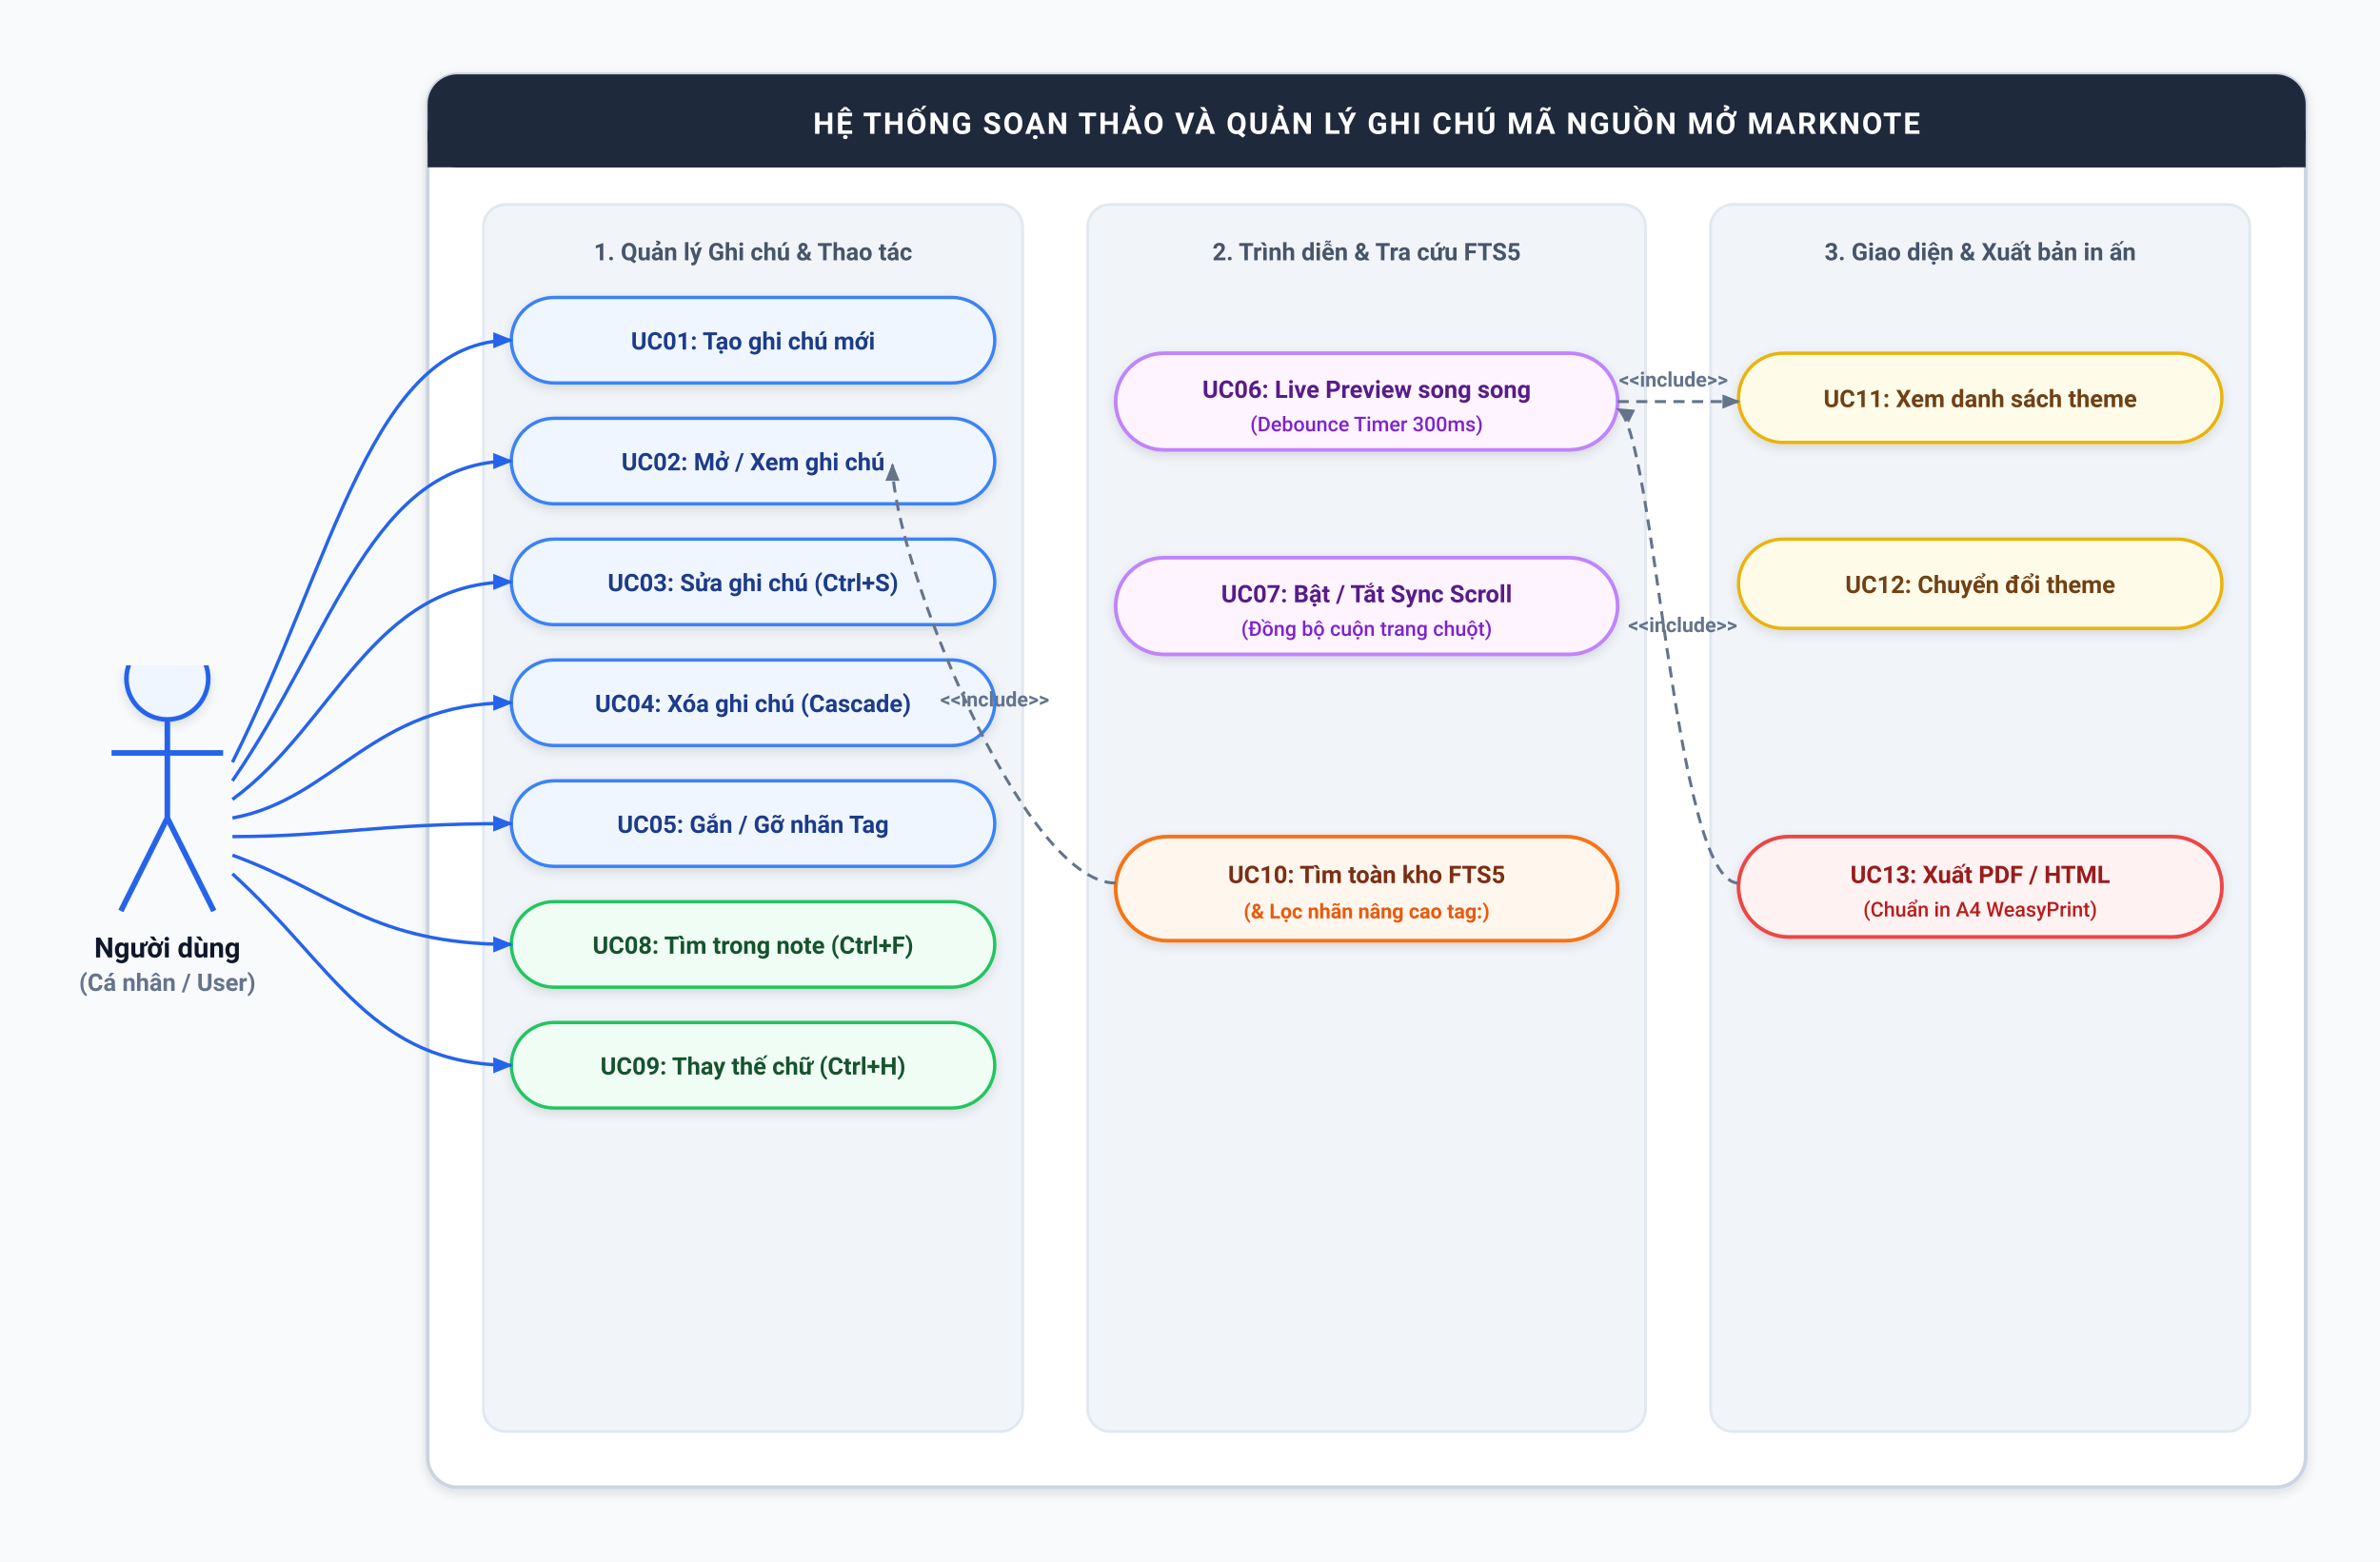
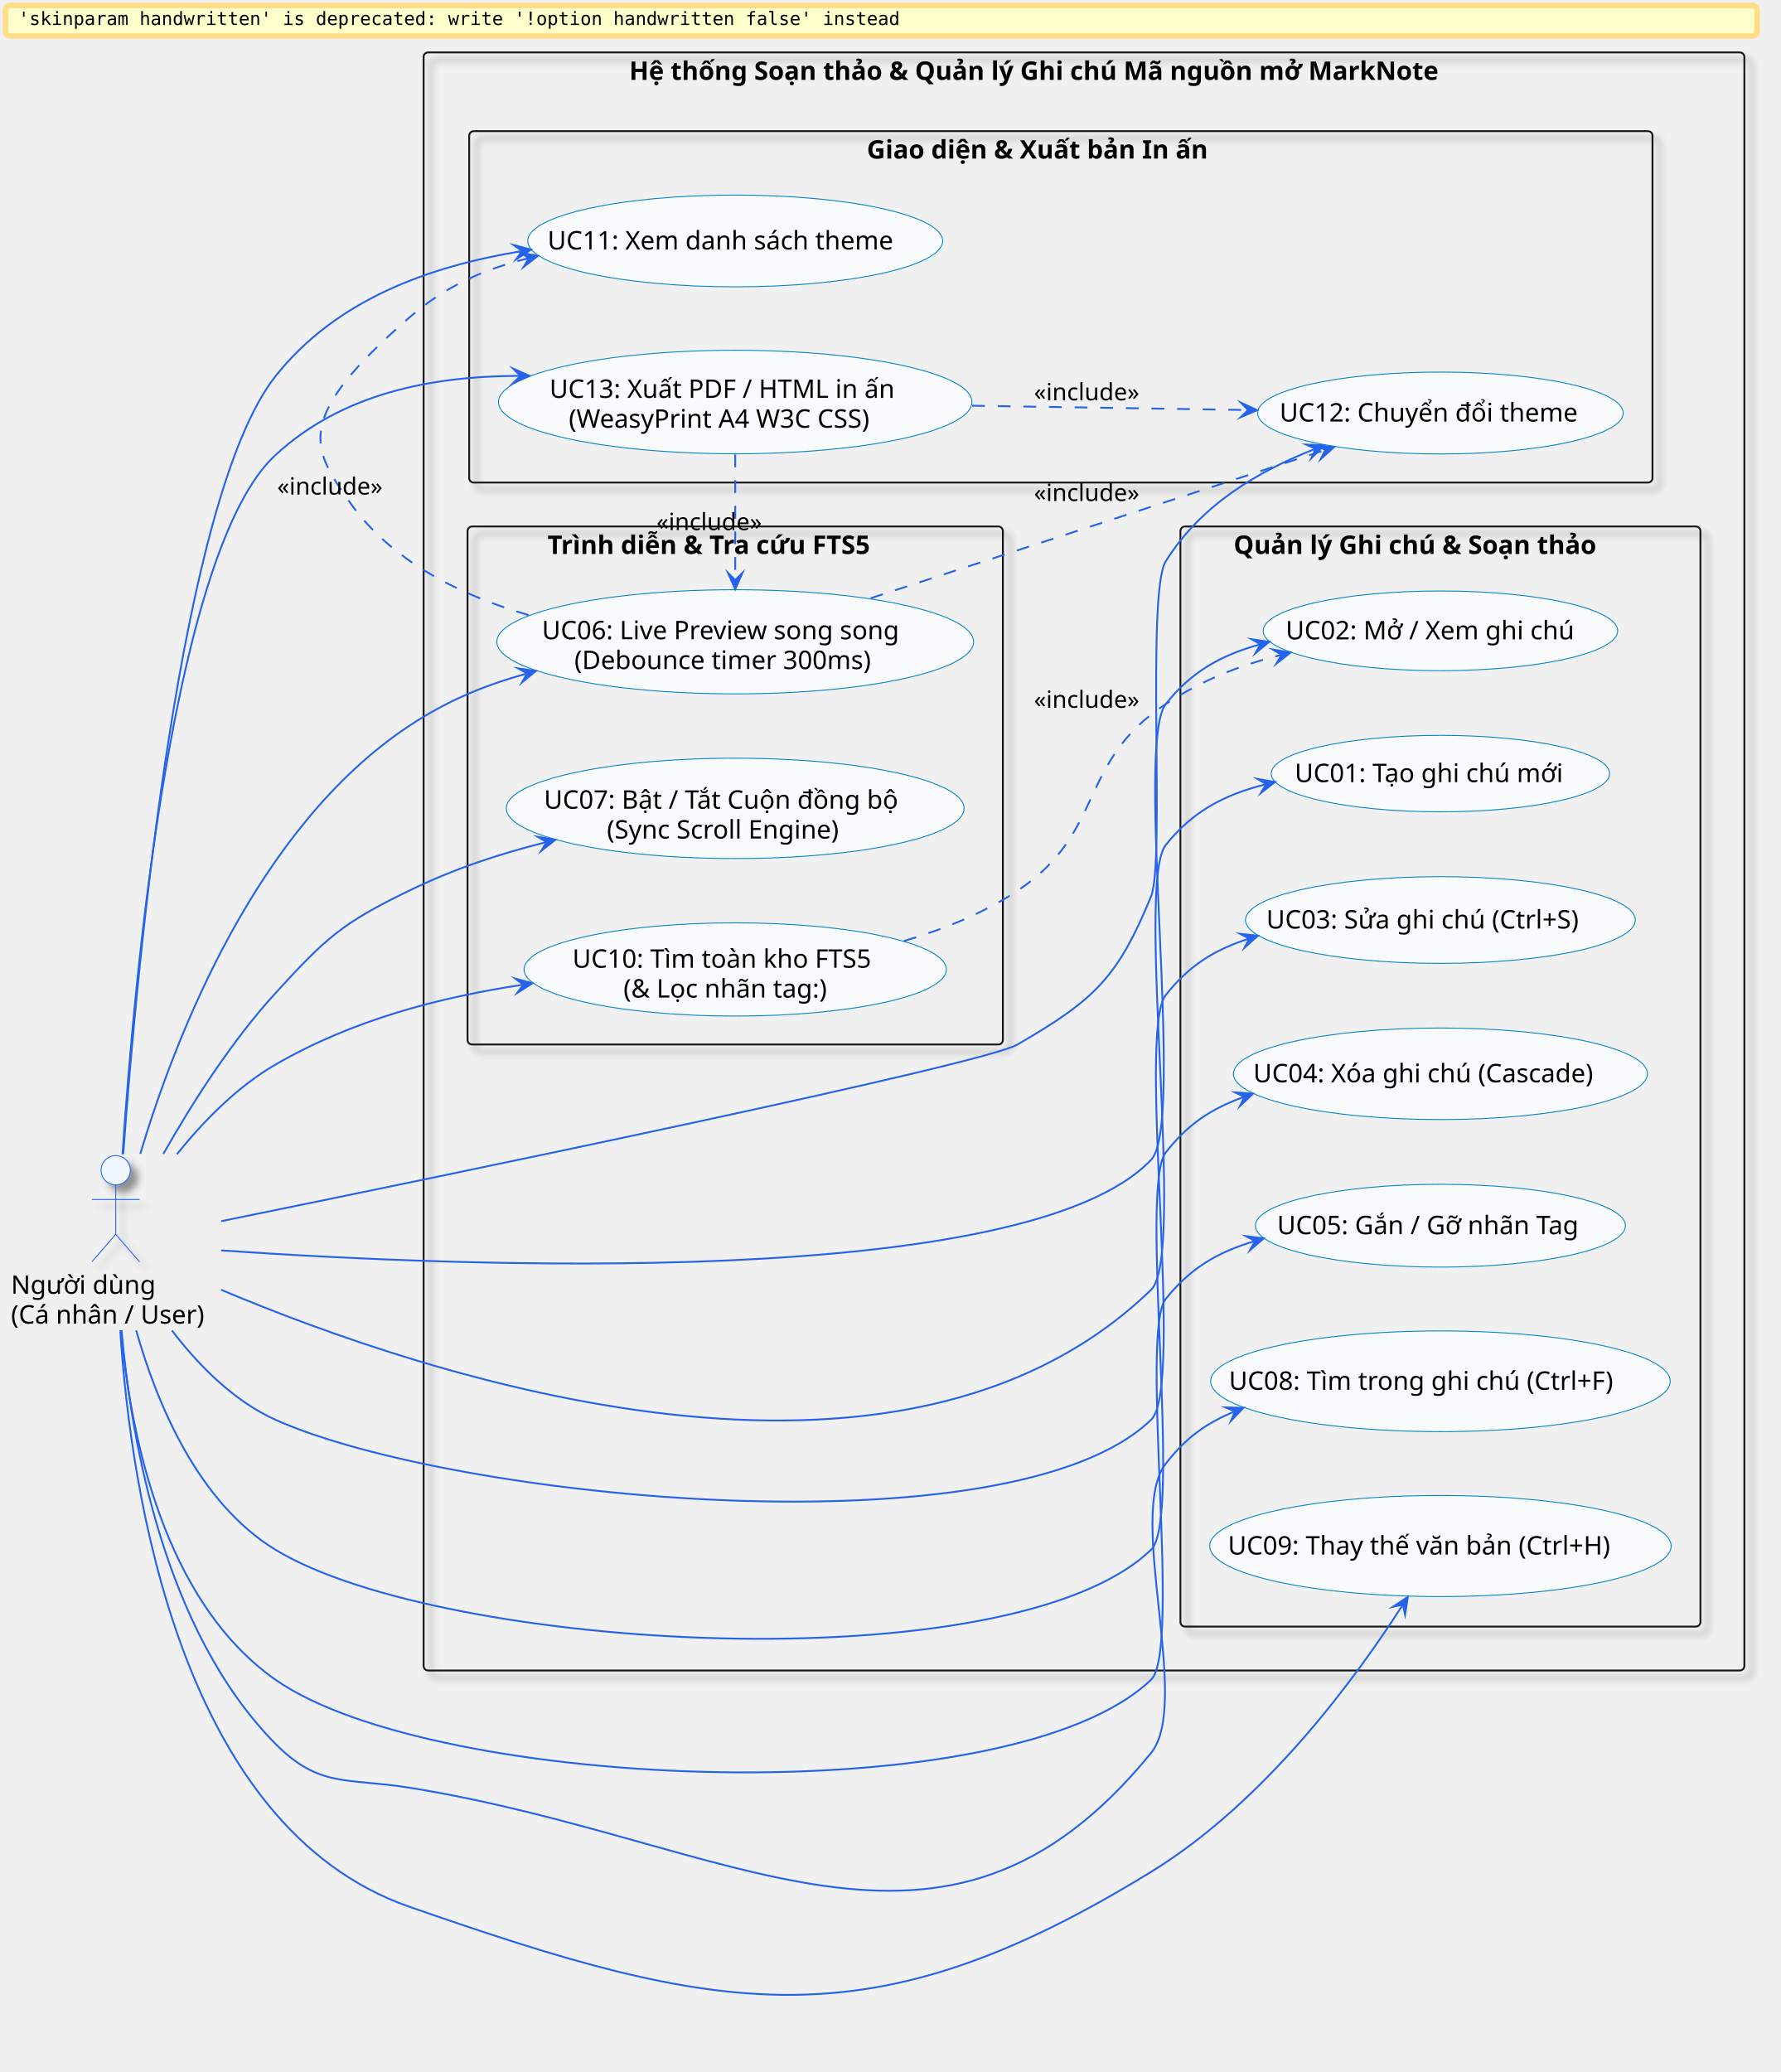
- <svg xmlns="http://www.w3.org/2000/svg" width="1280" height="840" viewBox="0 0 1280 840">
+ <svg xmlns="http://www.w3.org/2000/svg" version="1.1" data-diagram-type="DESCRIPTION" style="width:973px;height:1132px;background:#FFFFFF;" width="973px" height="1132px" viewBox="0 0 973 1132" zoomAndPan="magnify" preserveAspectRatio="none" contentStyleType="text/css">
  <defs>
-     <filter id="shadow" x="-5%" y="-5%" width="110%" height="115%" filterUnits="userSpaceOnUse">
-       <feGaussianBlur stdDeviation="3" in="SourceAlpha" />
-       <feOffset dx="0" dy="2" result="offsetblur" />
-       <feComponentTransfer>
-         <feFuncA type="linear" slope="0.12" />
-       </feComponentTransfer>
-       <feMerge>
-         <feMergeNode />
-         <feMergeNode in="SourceGraphic" />
-       </feMerge>
+     <filter id="f12f9szwj4ebr2" x="-1" y="-1" width="300%" height="300%">
+       <feGaussianBlur result="blurOut" stdDeviation="2" />
+       <feColorMatrix type="matrix" in="blurOut" result="blurOut2" values="0 0 0 0 0 0 0 0 0 0 0 0 0 0 0 0 0 0 .4 0" />
+       <feOffset result="blurOut3" in="blurOut2" dx="4" dy="4" />
+       <feBlend in="SourceGraphic" in2="blurOut3" mode="normal" />
    </filter>
-     <marker id="arrow" viewBox="0 0 10 10" refX="9" refY="5" markerWidth="6" markerHeight="6" orient="auto-start-reverse">
-       <path d="M 0 1 L 10 5 L 0 9 z" fill="#2563eb" />
-     </marker>
-     <marker id="arrow-dash" viewBox="0 0 10 10" refX="9" refY="5" markerWidth="6" markerHeight="6" orient="auto-start-reverse">
-       <path d="M 0 1 L 10 5 L 0 9 z" fill="#64748b" />
-     </marker>
  </defs>
-   <rect width="100%" height="100%" fill="#f8fafc" />
-   <rect x="230" y="40" width="1010" height="760" rx="16" fill="#ffffff" stroke="#cbd5e1" stroke-width="2" filter="url(#shadow)" />
-   <rect x="230" y="40" width="1010" height="50" rx="16" fill="#1e293b" />
-   <rect x="230" y="70" width="1010" height="20" fill="#1e293b" />
-   <text x="735" y="72" text-anchor="middle" font-family="'Segoe UI', Roboto, Helvetica, Arial, sans-serif" font-size="16" font-weight="700" fill="#ffffff" letter-spacing="1">
-     HỆ THỐNG SOẠN THẢO VÀ QUẢN LÝ GHI CHÚ MÃ NGUỒN MỞ MARKNOTE
-   </text>
-   <g transform="translate(90, 400)">
-     <circle cx="0" cy="-35" r="22" fill="#eff6ff" stroke="#2563eb" stroke-width="2.5" filter="url(#shadow)" />
-     <line x1="0" y1="-13" x2="0" y2="40" stroke="#2563eb" stroke-width="3" />
-     <line x1="-30" y1="5" x2="30" y2="5" stroke="#2563eb" stroke-width="3" />
-     <line x1="0" y1="40" x2="-25" y2="90" stroke="#2563eb" stroke-width="3" />
-     <line x1="0" y1="40" x2="25" y2="90" stroke="#2563eb" stroke-width="3" />
-     <text x="0" y="115" text-anchor="middle" font-family="'Segoe UI', Roboto, sans-serif" font-size="15" font-weight="700" fill="#0f172a">Người dùng</text>
-     <text x="0" y="133" text-anchor="middle" font-family="'Segoe UI', Roboto, sans-serif" font-size="13" font-weight="600" fill="#64748b">(Cá nhân / User)</text>
-   </g>
-   <g transform="translate(260, 110)">
-     <rect x="0" y="0" width="290" height="660" rx="12" fill="#f1f5f9" stroke="#e2e8f0" stroke-width="1.5" />
-     <text x="145" y="30" text-anchor="middle" font-family="'Segoe UI', Roboto, sans-serif" font-size="13" font-weight="700" fill="#475569" text-transform="uppercase">
-       1. Quản lý Ghi chú &amp; Thao tác
-     </text>
-     <g id="uc01" transform="translate(15, 50)" filter="url(#shadow)">
-       <rect width="260" height="46" rx="23" fill="#eff6ff" stroke="#3b82f6" stroke-width="1.8" />
-       <text x="130" y="28" text-anchor="middle" font-family="'Segoe UI', Roboto, sans-serif" font-size="13" font-weight="600" fill="#1e3a8a">UC01: Tạo ghi chú mới</text>
+   <g font-family="sans-serif" lengthAdjust="spacing">
+     <rect x="3" y="3" width="957.05" height="16.641" fill="#FFC" style="stroke:#FD8;stroke-width:3;" rx="2.5" ry="2.5" />
+     <text x="10" y="13.641" fill="#000" font-size="10" textLength="481.641" font-family="monospace">'skinparam handwritten' is deprecated: write '!option handwritten false' instead</text>
+     <g class="cluster" data-qualified-name="H. th.ng So.n th.o . Qu.n l. Ghi ch. M. ngu.n m. MarkNote" id="ent0002" data-source-line="20">
+       <rect x="231.45" y="28.641" width="721.6" height="884" fill="none" style="stroke:#181818;stroke-width:1;" filter="url(#f12f9szwj4ebr2)" rx="2.5" ry="2.5" />
+       <text x="343.774" y="43.636" fill="#000" font-size="14" textLength="496.952" font-weight="700" font-family="'Segoe UI'">Hệ thống Soạn thảo &amp; Quản lý Ghi chú Mã nguồn mở MarkNote</text>
    </g>
-     <g id="uc02" transform="translate(15, 115)" filter="url(#shadow)">
-       <rect width="260" height="46" rx="23" fill="#eff6ff" stroke="#3b82f6" stroke-width="1.8" />
-       <text x="130" y="28" text-anchor="middle" font-family="'Segoe UI', Roboto, sans-serif" font-size="13" font-weight="600" fill="#1e3a8a">UC02: Mở / Xem ghi chú</text>
+     <g class="cluster" data-qualified-name="H. th.ng So.n th.o . Qu.n l. Ghi ch. M. ngu.n m. MarkNote.Qu.n l. Ghi ch. . So.n th.o" id="ent0003" data-source-line="21">
+       <rect x="644.93" y="287.641" width="284.12" height="601" fill="none" style="stroke:#181818;stroke-width:1;" filter="url(#f12f9szwj4ebr2)" rx="2.5" ry="2.5" />
+       <text x="673.995" y="302.636" fill="#000" font-size="14" textLength="225.989" font-weight="700" font-family="'Segoe UI'">Quản lý Ghi chú &amp; Soạn thảo</text>
    </g>
-     <g id="uc03" transform="translate(15, 180)" filter="url(#shadow)">
-       <rect width="260" height="46" rx="23" fill="#eff6ff" stroke="#3b82f6" stroke-width="1.8" />
-       <text x="130" y="28" text-anchor="middle" font-family="'Segoe UI', Roboto, sans-serif" font-size="13" font-weight="600" fill="#1e3a8a">UC03: Sửa ghi chú (Ctrl+S)</text>
+     <g class="cluster" data-qualified-name="H. th.ng So.n th.o . Qu.n l. Ghi ch. M. ngu.n m. MarkNote.Tr.nh di.n . Tra c.u FTS5" id="ent0011" data-source-line="31">
+       <rect x="255.45" y="287.641" width="292.48" height="283" fill="none" style="stroke:#181818;stroke-width:1;" filter="url(#f12f9szwj4ebr2)" rx="2.5" ry="2.5" />
+       <text x="299.13" y="302.636" fill="#000" font-size="14" textLength="205.119" font-weight="700" font-family="'Segoe UI'">Trình diễn &amp; Tra cứu FTS5</text>
    </g>
-     <g id="uc04" transform="translate(15, 245)" filter="url(#shadow)">
-       <rect width="260" height="46" rx="23" fill="#eff6ff" stroke="#3b82f6" stroke-width="1.8" />
-       <text x="130" y="28" text-anchor="middle" font-family="'Segoe UI', Roboto, sans-serif" font-size="13" font-weight="600" fill="#1e3a8a">UC04: Xóa ghi chú (Cascade)</text>
+     <g class="cluster" data-qualified-name="H. th.ng So.n th.o . Qu.n l. Ghi ch. M. ngu.n m. MarkNote.Giao di.n . Xu.t b.n In .n" id="ent0015" data-source-line="37">
+       <rect x="256.35" y="71.641" width="646.51" height="192" fill="none" style="stroke:#181818;stroke-width:1;" filter="url(#f12f9szwj4ebr2)" rx="2.5" ry="2.5" />
+       <text x="473.597" y="86.636" fill="#000" font-size="14" textLength="212.017" font-weight="700" font-family="'Segoe UI'">Giao diện &amp; Xuất bản In ấn</text>
    </g>
-     <g id="uc05" transform="translate(15, 310)" filter="url(#shadow)">
-       <rect width="260" height="46" rx="23" fill="#eff6ff" stroke="#3b82f6" stroke-width="1.8" />
-       <text x="130" y="28" text-anchor="middle" font-family="'Segoe UI', Roboto, sans-serif" font-size="13" font-weight="600" fill="#1e3a8a">UC05: Gắn / Gỡ nhãn Tag</text>
+     <g class="entity" data-qualified-name="H. th.ng So.n th.o . Qu.n l. Ghi ch. M. ngu.n m. MarkNote.Qu.n l. Ghi ch. . So.n th.o.UC01" id="ent0004" data-source-line="22">
+       <ellipse cx="786.987" cy="422.638" rx="92.437" ry="20.887" fill="#F8FAFC" style="stroke:#0284C7;stroke-width:0.5;" />
+       <text x="707.369" y="427.286" fill="#000" font-size="14" textLength="159.236" font-family="'Segoe UI'">UC01: Tạo ghi chú mới</text>
    </g>
-     <g id="uc08" transform="translate(15, 375)" filter="url(#shadow)">
-       <rect width="260" height="46" rx="23" fill="#f0fdf4" stroke="#22c55e" stroke-width="1.8" />
-       <text x="130" y="28" text-anchor="middle" font-family="'Segoe UI', Roboto, sans-serif" font-size="13" font-weight="600" fill="#14532d">UC08: Tìm trong note (Ctrl+F)</text>
+     <g class="entity" data-qualified-name="H. th.ng So.n th.o . Qu.n l. Ghi ch. M. ngu.n m. MarkNote.Qu.n l. Ghi ch. . So.n th.o.UC02" id="ent0005" data-source-line="23">
+       <ellipse cx="786.995" cy="344.642" rx="96.855" ry="21.771" fill="#F8FAFC" style="stroke:#0284C7;stroke-width:0.5;" />
+       <text x="702.444" y="349.29" fill="#000" font-size="14" textLength="169.101" font-family="'Segoe UI'">UC02: Mở / Xem ghi chú</text>
    </g>
-     <g id="uc09" transform="translate(15, 440)" filter="url(#shadow)">
-       <rect width="260" height="46" rx="23" fill="#f0fdf4" stroke="#22c55e" stroke-width="1.8" />
-       <text x="130" y="28" text-anchor="middle" font-family="'Segoe UI', Roboto, sans-serif" font-size="13" font-weight="600" fill="#14532d">UC09: Thay thế chữ (Ctrl+H)</text>
+     <g class="entity" data-qualified-name="H. th.ng So.n th.o . Qu.n l. Ghi ch. M. ngu.n m. MarkNote.Qu.n l. Ghi ch. . So.n th.o.UC03" id="ent0006" data-source-line="24">
+       <ellipse cx="786.987" cy="502.636" rx="106.477" ry="23.695" fill="#F8FAFC" style="stroke:#0284C7;stroke-width:0.5;" />
+       <text x="691.868" y="507.284" fill="#000" font-size="14" textLength="190.237" font-family="'Segoe UI'">UC03: Sửa ghi chú (Ctrl+S)</text>
+     </g>
+     <g class="entity" data-qualified-name="H. th.ng So.n th.o . Qu.n l. Ghi ch. M. ngu.n m. MarkNote.Qu.n l. Ghi ch. . So.n th.o.UC04" id="ent0007" data-source-line="25">
+       <ellipse cx="786.993" cy="586.637" rx="113.083" ry="25.017" fill="#F8FAFC" style="stroke:#0284C7;stroke-width:0.5;" />
+       <text x="684.727" y="591.286" fill="#000" font-size="14" textLength="204.531" font-family="'Segoe UI'">UC04: Xóa ghi chú (Cascade)</text>
+     </g>
+     <g class="entity" data-qualified-name="H. th.ng So.n th.o . Qu.n l. Ghi ch. M. ngu.n m. MarkNote.Qu.n l. Ghi ch. . So.n th.o.UC05" id="ent0008" data-source-line="26">
+       <ellipse cx="786.988" cy="669.638" rx="101.088" ry="22.618" fill="#F8FAFC" style="stroke:#0284C7;stroke-width:0.5;" />
+       <text x="697.762" y="674.287" fill="#000" font-size="14" textLength="178.452" font-family="'Segoe UI'">UC05: Gắn / Gỡ nhãn Tag</text>
+     </g>
+     <g class="entity" data-qualified-name="H. th.ng So.n th.o . Qu.n l. Ghi ch. M. ngu.n m. MarkNote.Qu.n l. Ghi ch. . So.n th.o.UC08" id="ent0009" data-source-line="27">
+       <ellipse cx="786.993" cy="754.641" rx="125.553" ry="27.511" fill="#F8FAFC" style="stroke:#0284C7;stroke-width:0.5;" />
+       <text x="671.411" y="759.29" fill="#000" font-size="14" textLength="231.164" font-family="'Segoe UI'">UC08: Tìm trong ghi chú (Ctrl+F)</text>
+     </g>
+     <g class="entity" data-qualified-name="H. th.ng So.n th.o . Qu.n l. Ghi ch. M. ngu.n m. MarkNote.Qu.n l. Ghi ch. . So.n th.o.UC09" id="ent0010" data-source-line="28">
+       <ellipse cx="786.989" cy="844.642" rx="126.059" ry="27.612" fill="#F8FAFC" style="stroke:#0284C7;stroke-width:0.5;" />
+       <text x="670.87" y="849.291" fill="#000" font-size="14" textLength="232.237" font-family="'Segoe UI'">UC09: Thay thế văn bản (Ctrl+H)</text>
+     </g>
+     <g class="entity" data-qualified-name="H. th.ng So.n th.o . Qu.n l. Ghi ch. M. ngu.n m. MarkNote.Tr.nh di.n . Tra c.u FTS5.UC06" id="ent0012" data-source-line="32">
+       <ellipse cx="401.688" cy="350.638" rx="130.238" ry="28.448" fill="#F8FAFC" style="stroke:#0284C7;stroke-width:0.5;" />
+       <text x="296.073" y="349.244" fill="#000" font-size="14" textLength="211.23" font-family="'Segoe UI'">UC06: Live Preview song song</text>
+       <text x="313.805" y="365.541" fill="#000" font-size="14" textLength="175.766" font-family="'Segoe UI'">(Debounce timer 300ms)</text>
+     </g>
+     <g class="entity" data-qualified-name="H. th.ng So.n th.o . Qu.n l. Ghi ch. M. ngu.n m. MarkNote.Tr.nh di.n . Tra c.u FTS5.UC07" id="ent0013" data-source-line="33">
+       <ellipse cx="401.689" cy="441.642" rx="125.059" ry="27.412" fill="#F8FAFC" style="stroke:#0284C7;stroke-width:0.5;" />
+       <text x="297.181" y="441.827" fill="#000" font-size="14" textLength="209.016" font-family="'Segoe UI'">UC07: Bật / Tắt Cuộn đồng bộ</text>
+       <text x="331.572" y="458.124" fill="#000" font-size="14" textLength="140.232" font-family="'Segoe UI'">(Sync Scroll Engine)</text>
+     </g>
+     <g class="entity" data-qualified-name="H. th.ng So.n th.o . Qu.n l. Ghi ch. M. ngu.n m. MarkNote.Tr.nh di.n . Tra c.u FTS5.UC10" id="ent0014" data-source-line="34">
+       <ellipse cx="401.687" cy="529.642" rx="115.357" ry="25.471" fill="#F8FAFC" style="stroke:#0284C7;stroke-width:0.5;" />
+       <text x="312.744" y="528.708" fill="#000" font-size="14" textLength="177.885" font-family="'Segoe UI'">UC10: Tìm toàn kho FTS5</text>
+       <text x="340.625" y="545.005" fill="#000" font-size="14" textLength="122.124" font-family="'Segoe UI'">(&amp; Lọc nhãn tag:)</text>
+     </g>
+     <g class="entity" data-qualified-name="H. th.ng So.n th.o . Qu.n l. Ghi ch. M. ngu.n m. MarkNote.Giao di.n . Xu.t b.n In .n.UC11" id="ent0016" data-source-line="38">
+       <ellipse cx="401.687" cy="131.638" rx="113.337" ry="25.067" fill="#F8FAFC" style="stroke:#0284C7;stroke-width:0.5;" />
+       <text x="299.148" y="136.286" fill="#000" font-size="14" textLength="205.078" font-family="'Segoe UI'">UC11: Xem danh sách theme</text>
+     </g>
+     <g class="entity" data-qualified-name="H. th.ng So.n th.o . Qu.n l. Ghi ch. M. ngu.n m. MarkNote.Giao di.n . Xu.t b.n In .n.UC12" id="ent0017" data-source-line="39">
+       <ellipse cx="786.988" cy="225.644" rx="99.868" ry="22.374" fill="#F8FAFC" style="stroke:#0284C7;stroke-width:0.5;" />
+       <text x="699.105" y="230.293" fill="#000" font-size="14" textLength="175.766" font-family="'Segoe UI'">UC12: Chuyển đổi theme</text>
+     </g>
+     <g class="entity" data-qualified-name="H. th.ng So.n th.o . Qu.n l. Ghi ch. M. ngu.n m. MarkNote.Giao di.n . Xu.t b.n In .n.UC13" id="ent0018" data-source-line="40">
+       <ellipse cx="401.694" cy="219.639" rx="129.344" ry="28.269" fill="#F8FAFC" style="stroke:#0284C7;stroke-width:0.5;" />
+       <text x="300.218" y="217.382" fill="#000" font-size="14" textLength="202.952" font-family="'Segoe UI'">UC13: Xuất PDF / HTML in ấn</text>
+       <text x="310.745" y="233.679" fill="#000" font-size="14" textLength="181.897" font-family="'Segoe UI'">(WeasyPrint A4 W3C CSS)</text>
+     </g>
+     <g class="entity" data-qualified-name="User" id="ent0001" data-source-line="18">
+       <ellipse cx="63.227" cy="639.341" rx="8" ry="8" fill="#EFF6FF" style="stroke:#2563EB;stroke-width:0.5;" filter="url(#f12f9szwj4ebr2)" />
+       <path d="M63.227,647.341 L63.227,674.341 M50.227,655.341 L76.227,655.341 M63.227,674.341 L50.227,689.341 M63.227,674.341 L76.227,689.341" style="stroke:#2563EB;stroke-width:0.5;" fill="none" filter="url(#f12f9szwj4ebr2)" />
+       <text x="6" y="706.836" fill="#000" font-size="14" textLength="80.657" font-family="'Segoe UI'">Người dùng</text>
+       <text x="6" y="723.133" fill="#000" font-size="14" textLength="114.454" font-family="'Segoe UI'">(Cá nhân / User)</text>
+     </g>
+     <g class="link" data-entity-1="ent0001" data-entity-2="ent0004" id="lnk19" data-source-line="44" data-link-type="dependency">
+       <path d="M120.83,704.661 C234.43,752.541 491.04,838.061 628.93,704.641 C648.34,685.851 620.07,482.751 636.93,461.641 C651.62,443.251 668.968,434.096 691.788,428.426" style="stroke:#2563EB;stroke-width:1;" fill="none" id="User-to-UC01" />
+       <polygon points="696.64,427.221,686.941,425.509,691.788,428.426,688.87,433.273,696.64,427.221" fill="#2563EB" style="stroke:#2563EB;stroke-width:1;stroke-linejoin:miter;stroke-miterlimit:10;" />
+     </g>
+     <g class="link" data-entity-1="ent0001" data-entity-2="ent0005" id="lnk20" data-source-line="45" data-link-type="dependency">
+       <path d="M120.81,683.141 C249.96,692.051 560.55,705.351 628.93,633.641 C648.03,613.611 619.73,406.331 636.93,384.641 C650.91,367.001 666.949,357.956 688.659,351.986" style="stroke:#2563EB;stroke-width:1;" fill="none" id="User-to-UC02" />
+       <polygon points="693.48,350.661,683.742,349.19,688.659,351.986,685.863,356.904,693.48,350.661" fill="#2563EB" style="stroke:#2563EB;stroke-width:1;stroke-linejoin:miter;stroke-miterlimit:10;" />
+     </g>
+     <g class="link" data-entity-1="ent0001" data-entity-2="ent0006" id="lnk21" data-source-line="46" data-link-type="dependency">
+       <path d="M93.92,726.881 C108.4,745.801 127.64,765.391 150.45,775.641 C247.45,819.201 552.46,849.521 628.93,775.641 C647.48,757.721 620.94,563.881 636.93,543.641 C649.57,527.631 663.084,519.054 682.534,512.744" style="stroke:#2563EB;stroke-width:1;" fill="none" id="User-to-UC03" />
+       <polygon points="687.29,511.201,677.495,510.173,682.534,512.744,679.964,517.783,687.29,511.201" fill="#2563EB" style="stroke:#2563EB;stroke-width:1;stroke-linejoin:miter;stroke-miterlimit:10;" />
+     </g>
+     <g class="link" data-entity-1="ent0001" data-entity-2="ent0007" id="lnk22" data-source-line="47" data-link-type="dependency">
+       <path d="M74.41,726.821 C85.65,766.671 108.07,820.751 150.45,846.641 C241.2,902.061 552.37,920.431 628.93,846.641 C646.3,829.901 622.07,648.651 636.93,629.641 C648.95,614.251 661.412,605.816 679.852,599.216" style="stroke:#2563EB;stroke-width:1;" fill="none" id="User-to-UC04" />
+       <polygon points="684.56,597.531,674.738,596.797,679.852,599.216,677.434,604.33,684.56,597.531" fill="#2563EB" style="stroke:#2563EB;stroke-width:1;stroke-linejoin:miter;stroke-miterlimit:10;" />
+     </g>
+     <g class="link" data-entity-1="ent0001" data-entity-2="ent0008" id="lnk23" data-source-line="48" data-link-type="dependency">
+       <path d="M66.11,726.841 C71.2,783.291 89.09,874.541 150.45,917.641 C237.47,978.751 552.31,991.371 628.93,917.641 C645.6,901.601 622.5,727.721 636.93,709.641 C650.3,692.881 665.076,684.121 685.666,678.021" style="stroke:#2563EB;stroke-width:1;" fill="none" id="User-to-UC05" />
+       <polygon points="690.46,676.601,680.695,675.322,685.666,678.021,682.967,682.992,690.46,676.601" fill="#2563EB" style="stroke:#2563EB;stroke-width:1;stroke-linejoin:miter;stroke-miterlimit:10;" />
+     </g>
+     <g class="link" data-entity-1="ent0001" data-entity-2="ent0012" id="lnk24" data-source-line="49" data-link-type="dependency">
+       <path d="M76.65,630.341 C96.12,565.351 140.47,451.571 223.45,396.641 C244.13,382.951 263.845,374.678 287.965,367.928" style="stroke:#2563EB;stroke-width:1;" fill="none" id="User-to-UC06" />
+       <polygon points="292.78,366.581,283.035,365.154,287.965,367.928,285.191,372.858,292.78,366.581" fill="#2563EB" style="stroke:#2563EB;stroke-width:1;stroke-linejoin:miter;stroke-miterlimit:10;" />
+     </g>
+     <g class="link" data-entity-1="ent0001" data-entity-2="ent0013" id="lnk25" data-source-line="50" data-link-type="dependency">
+       <path d="M89.23,630.451 C104.75,603.051 126.31,569.051 150.45,542.641 C178.05,512.461 186.66,504.481 223.45,486.641 C248.31,474.591 271.891,466.749 298.591,460.039" style="stroke:#2563EB;stroke-width:1;" fill="none" id="User-to-UC07" />
+       <polygon points="303.44,458.821,293.736,457.135,298.591,460.039,295.686,464.894,303.44,458.821" fill="#2563EB" style="stroke:#2563EB;stroke-width:1;stroke-linejoin:miter;stroke-miterlimit:10;" />
+     </g>
+     <g class="link" data-entity-1="ent0001" data-entity-2="ent0009" id="lnk26" data-source-line="51" data-link-type="dependency">
+       <path d="M66.4,726.751 C71.72,787.401 89.75,891.161 150.45,952.641 C174.45,976.941 189.73,971.241 223.45,976.641 C401.59,1005.171 515.02,1097.541 628.93,957.641 C651.13,930.381 615.26,827.321 636.93,799.641 C647.84,785.701 658.31,777.852 674.72,771.062" style="stroke:#2563EB;stroke-width:1;" fill="none" id="User-to-UC08" />
+       <polygon points="679.34,769.151,669.494,768.896,674.72,771.062,672.553,776.288,679.34,769.151" fill="#2563EB" style="stroke:#2563EB;stroke-width:1;stroke-linejoin:miter;stroke-miterlimit:10;" />
+     </g>
+     <g class="link" data-entity-1="ent0001" data-entity-2="ent0010" id="lnk27" data-source-line="52" data-link-type="dependency">
+       <path d="M65.69,726.851 C71.44,815.211 98.54,998.061 223.45,1041.641 C393.79,1101.071 475.24,1117.121 628.93,1022.641 C691.95,983.901 741.109,916.178 766.479,876.658" style="stroke:#2563EB;stroke-width:1;" fill="none" id="User-to-UC09" />
+       <polygon points="769.18,872.451,760.952,877.863,766.479,876.658,767.684,882.185,769.18,872.451" fill="#2563EB" style="stroke:#2563EB;stroke-width:1;stroke-linejoin:miter;stroke-miterlimit:10;" />
+     </g>
+     <g class="link" data-entity-1="ent0001" data-entity-2="ent0014" id="lnk28" data-source-line="53" data-link-type="dependency">
+       <path d="M96.65,630.581 C111.1,612.641 129.59,593.711 150.45,581.641 C192.8,557.141 240.136,544.846 285.946,537.936" style="stroke:#2563EB;stroke-width:1;" fill="none" id="User-to-UC10" />
+       <polygon points="290.89,537.191,281.394,534.578,285.946,537.936,282.587,542.488,290.89,537.191" fill="#2563EB" style="stroke:#2563EB;stroke-width:1;stroke-linejoin:miter;stroke-miterlimit:10;" />
+     </g>
+     <g class="link" data-entity-1="ent0001" data-entity-2="ent0016" id="lnk29" data-source-line="54" data-link-type="dependency">
+       <path d="M67.34,630.441 C75.12,523.611 98.62,271.201 150.45,205.641 C183.68,163.611 234.665,145.427 285.225,137.167" style="stroke:#2563EB;stroke-width:1;" fill="none" id="User-to-UC11" />
+       <polygon points="290.16,136.361,280.633,133.864,285.225,137.167,281.923,141.759,290.16,136.361" fill="#2563EB" style="stroke:#2563EB;stroke-width:1;stroke-linejoin:miter;stroke-miterlimit:10;" />
+     </g>
+     <g class="link" data-entity-1="ent0001" data-entity-2="ent0017" id="lnk30" data-source-line="55" data-link-type="dependency">
+       <path d="M120.87,667.161 C246.11,641.661 536.99,581.651 555.93,570.641 C597.82,546.281 610.57,534.491 628.93,489.641 C636.64,470.801 626.15,323.901 636.93,306.641 C656.28,275.661 687.205,257.515 718.745,245.155" style="stroke:#2563EB;stroke-width:1;" fill="none" id="User-to-UC12" />
+       <polygon points="723.4,243.331,713.561,242.89,718.745,245.155,716.48,250.339,723.4,243.331" fill="#2563EB" style="stroke:#2563EB;stroke-width:1;stroke-linejoin:miter;stroke-miterlimit:10;" />
+     </g>
+     <g class="link" data-entity-1="ent0001" data-entity-2="ent0018" id="lnk31" data-source-line="56" data-link-type="dependency">
+       <path d="M66.93,630.671 C73.69,529.581 94.93,299.761 150.45,248.641 C187.21,214.791 236,205.385 284.3,205.345" style="stroke:#2563EB;stroke-width:1;" fill="none" id="User-to-UC13" />
+       <polygon points="289.3,205.341,280.3,201.341,284.3,205.341,280.3,209.341,289.3,205.341" fill="#2563EB" style="stroke:#2563EB;stroke-width:1;stroke-linejoin:miter;stroke-miterlimit:10;" />
+     </g>
+     <g class="link" data-entity-1="ent0012" data-entity-2="ent0017" id="lnk32" data-source-line="58" data-link-type="dependency">
+       <path d="M475.69,326.831 C549.32,302.821 656.726,267.79 724.116,245.82" style="stroke:#2563EB;stroke-width:1;stroke-dasharray:7,7;" fill="none" id="UC06-to-UC12" />
+       <polygon points="728.87,244.271,719.073,243.257,724.116,245.82,721.553,250.863,728.87,244.271" fill="#2563EB" style="stroke:#2563EB;stroke-width:1;stroke-linejoin:miter;stroke-miterlimit:10;" />
+       <text x="564.93" y="273.708" fill="#000" font-size="13" textLength="63.007" font-family="'Segoe UI'">«include»</text>
+     </g>
+     <g class="link" data-entity-1="ent0012" data-entity-2="ent0016" id="lnk33" data-source-line="59" data-link-type="dependency">
+       <path d="M288.82,336.041 C251.42,325.221 213.59,306.501 190.91,274.141 C170.15,244.531 160.17,228.621 223.45,173.641 C243.13,156.541 263.638,147.297 289.028,140.987" style="stroke:#2563EB;stroke-width:1;stroke-dasharray:7,7;" fill="none" id="UC06-to-UC11" />
+       <polygon points="293.88,139.781,284.181,138.069,289.028,140.987,286.11,145.833,293.88,139.781" fill="#2563EB" style="stroke:#2563EB;stroke-width:1;stroke-linejoin:miter;stroke-miterlimit:10;" />
+       <text x="151.45" y="270.208" fill="#000" font-size="13" textLength="63.007" font-family="'Segoe UI'">«include»</text>
+     </g>
+     <g class="link" data-entity-1="ent0014" data-entity-2="ent0005" id="lnk34" data-source-line="60" data-link-type="dependency">
+       <path d="M493.88,514.081 C515.38,507.771 537.41,498.951 555.93,486.641 C604.14,454.601 588.54,416.411 636.93,384.641 C657.2,371.331 676.925,363.666 700.215,357.726" style="stroke:#2563EB;stroke-width:1;stroke-dasharray:7,7;" fill="none" id="UC10-to-UC02" />
+       <polygon points="705.06,356.491,695.351,354.839,700.215,357.726,697.328,362.591,705.06,356.491" fill="#2563EB" style="stroke:#2563EB;stroke-width:1;stroke-linejoin:miter;stroke-miterlimit:10;" />
+       <text x="564.93" y="386.708" fill="#000" font-size="13" textLength="63.007" font-family="'Segoe UI'">«include»</text>
+     </g>
+     <g class="link" data-entity-1="ent0018" data-entity-2="ent0012" id="lnk35" data-source-line="61" data-link-type="dependency">
+       <path d="M401.69,248.321 C401.69,270.151 401.69,295.051 401.69,316.891" style="stroke:#2563EB;stroke-width:1;stroke-dasharray:7,7;" fill="none" id="UC13-to-UC06" />
+       <polygon points="401.69,321.891,405.69,312.891,401.69,316.891,397.69,312.891,401.69,321.891" fill="#2563EB" style="stroke:#2563EB;stroke-width:1;stroke-linejoin:miter;stroke-miterlimit:10;" />
+       <text x="358.69" y="289.618" fill="#000" font-size="13" textLength="63.007" font-family="'Segoe UI'">«include»</text>
+     </g>
+     <g class="link" data-entity-1="ent0018" data-entity-2="ent0017" id="lnk36" data-source-line="62" data-link-type="dependency">
+       <path d="M531.12,221.651 C581.92,222.441 634.401,223.262 681.891,224.012" style="stroke:#2563EB;stroke-width:1;stroke-dasharray:7,7;" fill="none" id="UC13-to-UC12" />
+       <polygon points="686.89,224.091,677.954,219.949,681.891,224.012,677.828,227.948,686.89,224.091" fill="#2563EB" style="stroke:#2563EB;stroke-width:1;stroke-linejoin:miter;stroke-miterlimit:10;" />
+       <text x="564.93" y="218.708" fill="#000" font-size="13" textLength="63.007" font-family="'Segoe UI'">«include»</text>
    </g>
  </g>
-   <g transform="translate(585, 110)">
-     <rect x="0" y="0" width="300" height="660" rx="12" fill="#f1f5f9" stroke="#e2e8f0" stroke-width="1.5" />
-     <text x="150" y="30" text-anchor="middle" font-family="'Segoe UI', Roboto, sans-serif" font-size="13" font-weight="700" fill="#475569" text-transform="uppercase">
-       2. Trình diễn &amp; Tra cứu FTS5
-     </text>
-     <g id="uc06" transform="translate(15, 80)" filter="url(#shadow)">
-       <rect width="270" height="52" rx="26" fill="#fdf4ff" stroke="#c084fc" stroke-width="2" />
-       <text x="135" y="24" text-anchor="middle" font-family="'Segoe UI', Roboto, sans-serif" font-size="13" font-weight="700" fill="#581c87">UC06: Live Preview song song</text>
-       <text x="135" y="42" text-anchor="middle" font-family="'Segoe UI', Roboto, sans-serif" font-size="11" font-weight="500" fill="#7e22ce">(Debounce Timer 300ms)</text>
-     </g>
-     <g id="uc07" transform="translate(15, 190)" filter="url(#shadow)">
-       <rect width="270" height="52" rx="26" fill="#fdf4ff" stroke="#c084fc" stroke-width="2" />
-       <text x="135" y="24" text-anchor="middle" font-family="'Segoe UI', Roboto, sans-serif" font-size="13" font-weight="700" fill="#581c87">UC07: Bật / Tắt Sync Scroll</text>
-       <text x="135" y="42" text-anchor="middle" font-family="'Segoe UI', Roboto, sans-serif" font-size="11" font-weight="500" fill="#7e22ce">(Đồng bộ cuộn trang chuột)</text>
-     </g>
-     <g id="uc10" transform="translate(15, 340)" filter="url(#shadow)">
-       <rect width="270" height="56" rx="28" fill="#fff7ed" stroke="#f97316" stroke-width="2" />
-       <text x="135" y="25" text-anchor="middle" font-family="'Segoe UI', Roboto, sans-serif" font-size="13" font-weight="700" fill="#7c2d12">UC10: Tìm toàn kho FTS5</text>
-       <text x="135" y="44" text-anchor="middle" font-family="'Segoe UI', Roboto, sans-serif" font-size="11" font-weight="600" fill="#ea580c">(&amp; Lọc nhãn nâng cao tag:)</text>
-     </g>
-   </g>
-   <g transform="translate(920, 110)">
-     <rect x="0" y="0" width="290" height="660" rx="12" fill="#f1f5f9" stroke="#e2e8f0" stroke-width="1.5" />
-     <text x="145" y="30" text-anchor="middle" font-family="'Segoe UI', Roboto, sans-serif" font-size="13" font-weight="700" fill="#475569" text-transform="uppercase">
-       3. Giao diện &amp; Xuất bản in ấn
-     </text>
-     <g id="uc11" transform="translate(15, 80)" filter="url(#shadow)">
-       <rect width="260" height="48" rx="24" fill="#fefce8" stroke="#eab308" stroke-width="1.8" />
-       <text x="130" y="29" text-anchor="middle" font-family="'Segoe UI', Roboto, sans-serif" font-size="13" font-weight="600" fill="#713f12">UC11: Xem danh sách theme</text>
-     </g>
-     <g id="uc12" transform="translate(15, 180)" filter="url(#shadow)">
-       <rect width="260" height="48" rx="24" fill="#fefce8" stroke="#eab308" stroke-width="1.8" />
-       <text x="130" y="29" text-anchor="middle" font-family="'Segoe UI', Roboto, sans-serif" font-size="13" font-weight="600" fill="#713f12">UC12: Chuyển đổi theme</text>
-     </g>
-     <g id="uc13" transform="translate(15, 340)" filter="url(#shadow)">
-       <rect width="260" height="54" rx="27" fill="#fef2f2" stroke="#ef4444" stroke-width="2" />
-       <text x="130" y="25" text-anchor="middle" font-family="'Segoe UI', Roboto, sans-serif" font-size="13" font-weight="700" fill="#991b1b">UC13: Xuất PDF / HTML</text>
-       <text x="130" y="43" text-anchor="middle" font-family="'Segoe UI', Roboto, sans-serif" font-size="11" font-weight="500" fill="#b91c1c">(Chuẩn in A4 WeasyPrint)</text>
-     </g>
-   </g>
-   <path d="M 125 410 C 180 300, 200 183, 275 183" fill="none" stroke="#2563eb" stroke-width="1.8" marker-end="url(#arrow)" />
-   <path d="M 125 420 C 180 340, 200 248, 275 248" fill="none" stroke="#2563eb" stroke-width="1.8" marker-end="url(#arrow)" />
-   <path d="M 125 430 C 180 390, 200 313, 275 313" fill="none" stroke="#2563eb" stroke-width="1.8" marker-end="url(#arrow)" />
-   <path d="M 125 440 C 180 430, 200 378, 275 378" fill="none" stroke="#2563eb" stroke-width="1.8" marker-end="url(#arrow)" />
-   <path d="M 125 450 C 180 450, 200 443, 275 443" fill="none" stroke="#2563eb" stroke-width="1.8" marker-end="url(#arrow)" />
-   <path d="M 125 460 C 180 480, 200 508, 275 508" fill="none" stroke="#2563eb" stroke-width="1.8" marker-end="url(#arrow)" />
-   <path d="M 125 470 C 180 520, 200 573, 275 573" fill="none" stroke="#2563eb" stroke-width="1.8" marker-end="url(#arrow)" />
-   <path d="M 870 216 C 900 216, 910 216, 935 216" fill="none" stroke="#64748b" stroke-width="1.6" stroke-dasharray="6,4" marker-end="url(#arrow-dash)" />
-   <text x="900" y="208" text-anchor="middle" font-family="'Segoe UI', Roboto, sans-serif" font-size="11" font-weight="600" fill="#64748b">&lt;&lt;include&gt;&gt;</text>
-   <path d="M 600 475 C 550 475, 480 300, 480 250" fill="none" stroke="#64748b" stroke-width="1.6" stroke-dasharray="6,4" marker-end="url(#arrow-dash)" />
-   <text x="535" y="380" text-anchor="middle" font-family="'Segoe UI', Roboto, sans-serif" font-size="11" font-weight="600" fill="#64748b">&lt;&lt;include&gt;&gt;</text>
-   <path d="M 935 475 C 900 475, 890 230, 870 220" fill="none" stroke="#64748b" stroke-width="1.6" stroke-dasharray="6,4" marker-end="url(#arrow-dash)" />
-   <text x="905" y="340" text-anchor="middle" font-family="'Segoe UI', Roboto, sans-serif" font-size="11" font-weight="600" fill="#64748b">&lt;&lt;include&gt;&gt;</text>
</svg>
